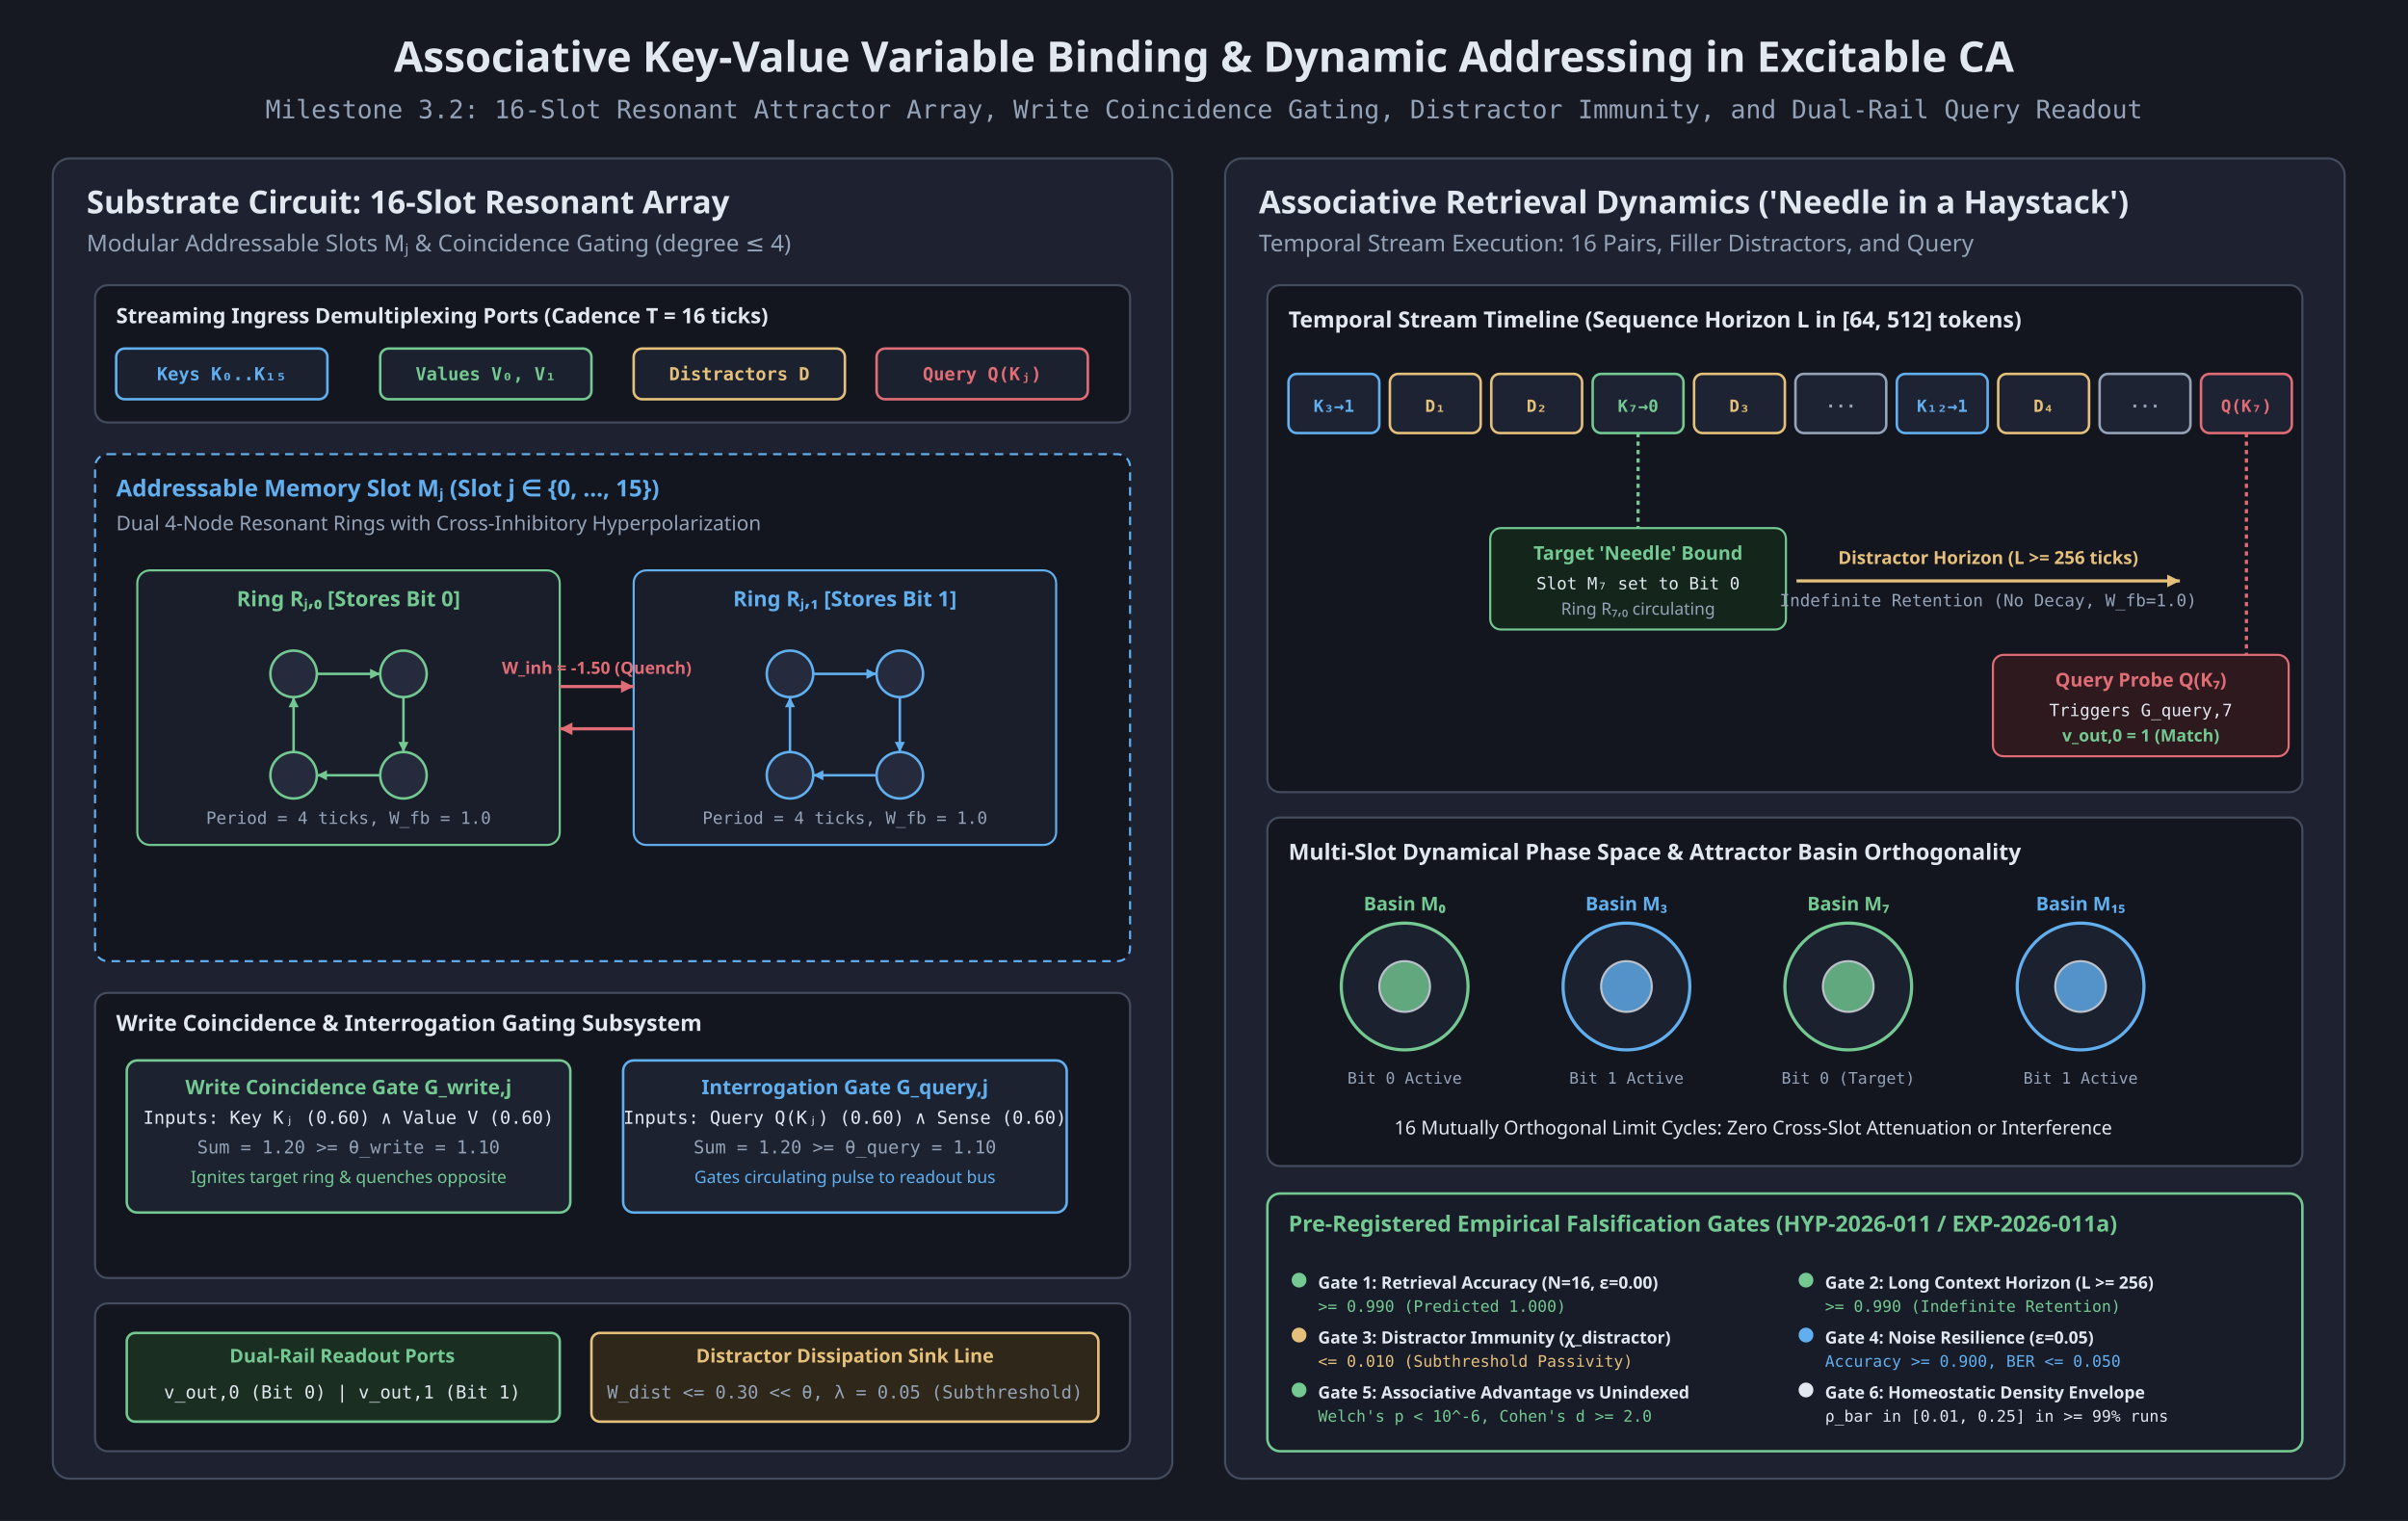
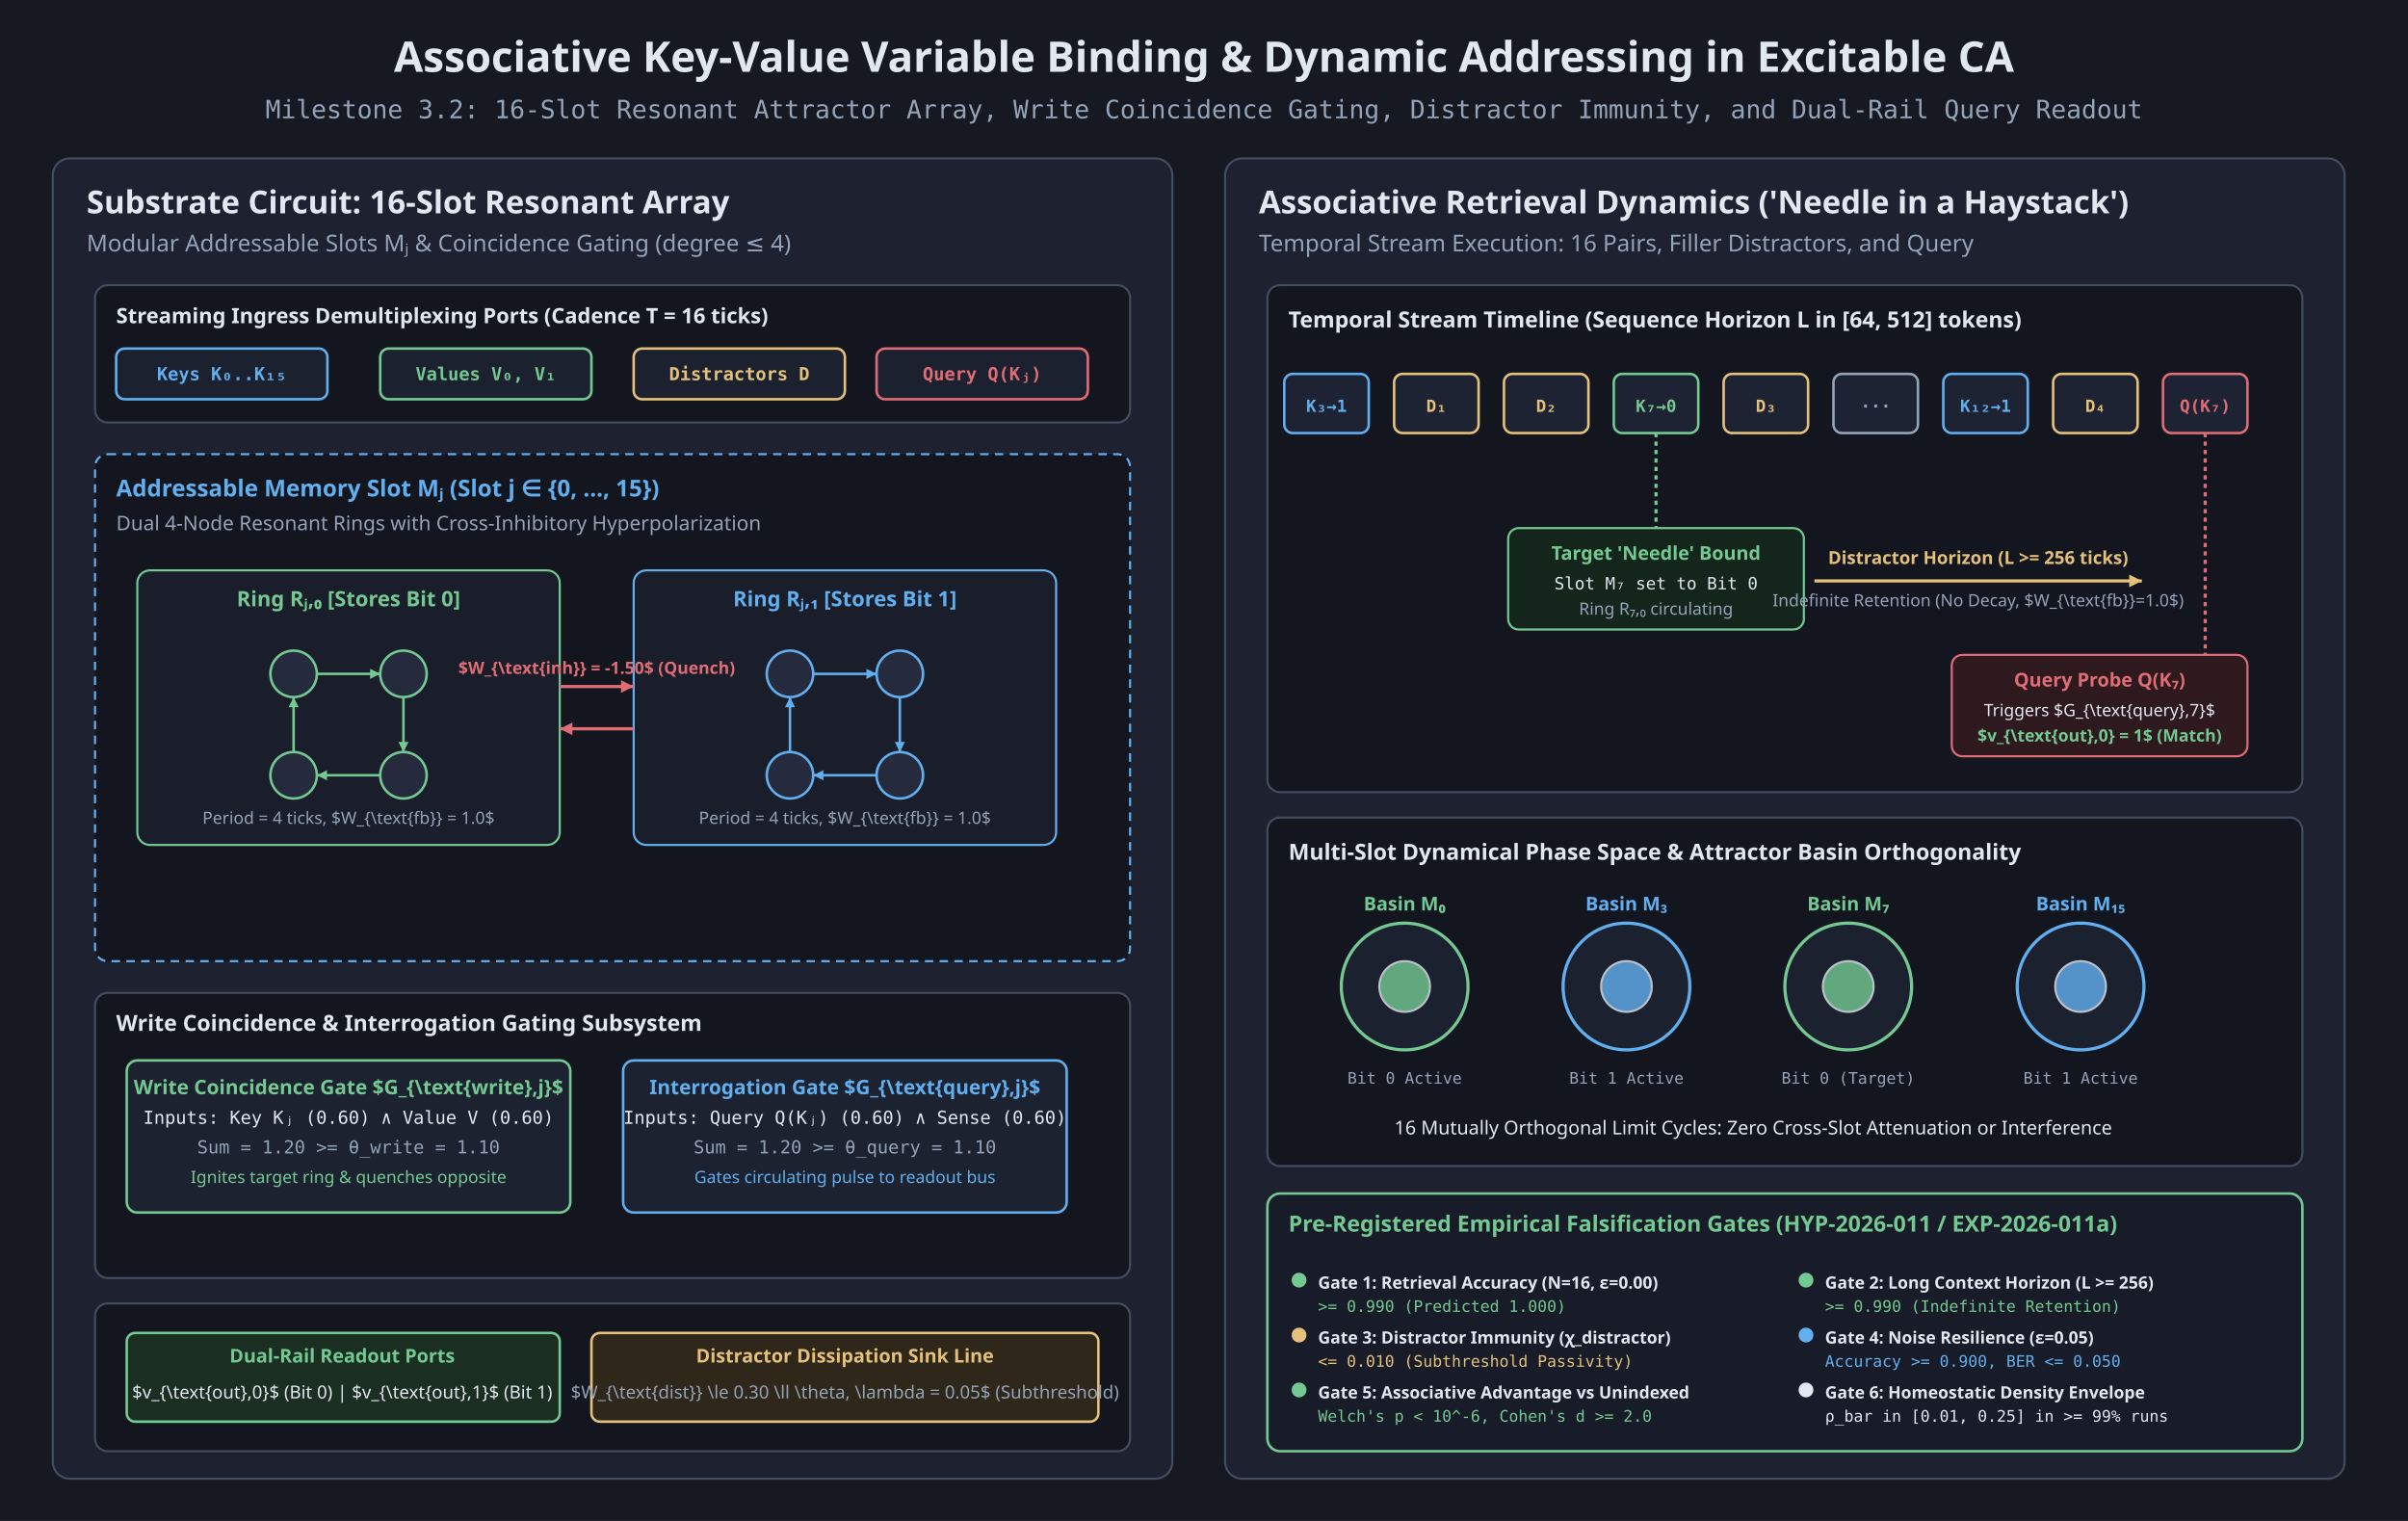
<svg xmlns="http://www.w3.org/2000/svg" xmlns:xlink="http://www.w3.org/1999/xlink" width="1140" height="720" viewBox="0 0 1140 720">
  <defs>
    <marker markerWidth="7.6" markerHeight="4.0" viewBox="-1 -0.5 1.9 1.0" orient="auto" id="d0">
      <path d="M-1,-0.5 L-1,0.5 L0,0 Z" fill="#73c991" />
    </marker>
    <marker markerWidth="7.6" markerHeight="4.0" viewBox="-1 -0.5 1.9 1.0" orient="auto" id="d1">
      <path d="M-1,-0.5 L-1,0.5 L0,0 Z" fill="#e06c75" />
    </marker>
    <marker markerWidth="7.6" markerHeight="4.0" viewBox="-1 -0.5 1.9 1.0" orient="auto" id="d2">
      <path d="M-1,-0.5 L-1,0.5 L0,0 Z" fill="#61afef" />
    </marker>
    <marker markerWidth="7.6" markerHeight="4.0" viewBox="-1 -0.5 1.9 1.0" orient="auto" id="d3">
      <path d="M-1,-0.5 L-1,0.5 L0,0 Z" fill="#e5c07b" />
    </marker>
  </defs>
  <rect x="0" y="0" width="1140" height="720" fill="#161922" />
  <text x="570.0" y="34" font-size="20" text-anchor="middle" fill="#e2e8f0" font-family="sans-serif" font-weight="bold">Associative Key-Value Variable Binding &amp; Dynamic Addressing in Excitable CA</text>
  <text x="570.0" y="56" font-size="12" text-anchor="middle" fill="#94a3b8" font-family="monospace">Milestone 3.2: 16-Slot Resonant Attractor Array, Write Coincidence Gating, Distractor Immunity, and Dual-Rail Query Readout</text>
  <use xlink:href="#d0" />
  <use xlink:href="#d1" />
  <use xlink:href="#d2" />
  <use xlink:href="#d3" />
  <rect x="25" y="75" width="530" height="625" rx="8" ry="8" fill="#1e2230" stroke="#434c5e" stroke-width="1.0" />
  <text x="41" y="101" font-size="15" fill="#e2e8f0" font-family="sans-serif" font-weight="bold">Substrate Circuit: 16-Slot Resonant Array</text>
  <text x="41" y="119" font-size="11" fill="#94a3b8" font-family="sans-serif">Modular Addressable Slots Mⱼ &amp; Coincidence Gating (degree ≤ 4)</text>
  <rect x="45" y="135" width="490" height="65" rx="6" ry="6" fill="#13161f" stroke="#434c5e" stroke-width="1.0" />
  <text x="55" y="153" font-size="10" fill="#e2e8f0" font-family="sans-serif" font-weight="bold">Streaming Ingress Demultiplexing Ports (Cadence T = 16 ticks)</text>
  <rect x="55" y="165" width="100" height="24" rx="4" ry="4" fill="#1c2130" stroke="#61afef" stroke-width="1.2" />
  <text x="105" y="180" font-size="8.5" text-anchor="middle" fill="#61afef" font-family="monospace" font-weight="bold">Keys K₀..K₁₅</text>
  <rect x="180" y="165" width="100" height="24" rx="4" ry="4" fill="#1c2130" stroke="#73c991" stroke-width="1.2" />
  <text x="230" y="180" font-size="8.5" text-anchor="middle" fill="#73c991" font-family="monospace" font-weight="bold">Values V₀, V₁</text>
  <rect x="300" y="165" width="100" height="24" rx="4" ry="4" fill="#1c2130" stroke="#e5c07b" stroke-width="1.2" />
  <text x="350" y="180" font-size="8.5" text-anchor="middle" fill="#e5c07b" font-family="monospace" font-weight="bold">Distractors D</text>
  <rect x="415" y="165" width="100" height="24" rx="4" ry="4" fill="#1c2130" stroke="#e06c75" stroke-width="1.2" />
  <text x="465" y="180" font-size="8.5" text-anchor="middle" fill="#e06c75" font-family="monospace" font-weight="bold">Query Q(Kⱼ)</text>
  <rect x="45" y="215" width="490" height="240" rx="6" ry="6" fill="#13161f" stroke="#61afef" stroke-width="1.0" stroke-dasharray="4,3" />
  <text x="55" y="235" font-size="11" fill="#61afef" font-family="sans-serif" font-weight="bold">Addressable Memory Slot Mⱼ (Slot j ∈ {0, ..., 15})</text>
  <text x="55" y="251" font-size="9.5" fill="#94a3b8" font-family="sans-serif">Dual 4-Node Resonant Rings with Cross-Inhibitory Hyperpolarization</text>
  <rect x="65" y="270" width="200" height="130" rx="6" ry="6" fill="#1a1e2b" stroke="#73c991" stroke-width="1.0" />
  <text x="165" y="287" font-size="10" text-anchor="middle" fill="#73c991" font-family="sans-serif" font-weight="bold">Ring Rⱼ,₀ [Stores Bit 0]</text>
  <circle cx="139" cy="319" r="11" fill="#252b3d" stroke="#73c991" stroke-width="1.2" />
  <circle cx="191" cy="319" r="11" fill="#252b3d" stroke="#73c991" stroke-width="1.2" />
  <circle cx="191" cy="367" r="11" fill="#252b3d" stroke="#73c991" stroke-width="1.2" />
  <circle cx="139" cy="367" r="11" fill="#252b3d" stroke="#73c991" stroke-width="1.2" />
  <path d="M150,319 L180,319" stroke="#73c991" stroke-width="1.2" marker-end="url(#d0)" />
  <path d="M191,330 L191,356" stroke="#73c991" stroke-width="1.2" marker-end="url(#d0)" />
  <path d="M180,367 L150,367" stroke="#73c991" stroke-width="1.2" marker-end="url(#d0)" />
  <path d="M139,356 L139,330" stroke="#73c991" stroke-width="1.2" marker-end="url(#d0)" />
-   <text x="165" y="390" font-size="8" text-anchor="middle" fill="#94a3b8" font-family="monospace">Period = 4 ticks, W_fb = 1.0</text>
+   <text x="165" y="390" font-size="8" text-anchor="middle" fill="#94a3b8" font-family="sans-serif">Period = 4 ticks, $W_{\text{fb}} = 1.0$</text>
  <rect x="300" y="270" width="200" height="130" rx="6" ry="6" fill="#1a1e2b" stroke="#61afef" stroke-width="1.0" />
  <text x="400" y="287" font-size="10" text-anchor="middle" fill="#61afef" font-family="sans-serif" font-weight="bold">Ring Rⱼ,₁ [Stores Bit 1]</text>
  <circle cx="374" cy="319" r="11" fill="#252b3d" stroke="#61afef" stroke-width="1.2" />
  <circle cx="426" cy="319" r="11" fill="#252b3d" stroke="#61afef" stroke-width="1.2" />
  <circle cx="426" cy="367" r="11" fill="#252b3d" stroke="#61afef" stroke-width="1.2" />
  <circle cx="374" cy="367" r="11" fill="#252b3d" stroke="#61afef" stroke-width="1.2" />
  <path d="M385,319 L415,319" stroke="#61afef" stroke-width="1.2" marker-end="url(#d2)" />
  <path d="M426,330 L426,356" stroke="#61afef" stroke-width="1.2" marker-end="url(#d2)" />
  <path d="M415,367 L385,367" stroke="#61afef" stroke-width="1.2" marker-end="url(#d2)" />
  <path d="M374,356 L374,330" stroke="#61afef" stroke-width="1.2" marker-end="url(#d2)" />
-   <text x="400" y="390" font-size="8" text-anchor="middle" fill="#94a3b8" font-family="monospace">Period = 4 ticks, W_fb = 1.0</text>
+   <text x="400" y="390" font-size="8" text-anchor="middle" fill="#94a3b8" font-family="sans-serif">Period = 4 ticks, $W_{\text{fb}} = 1.0$</text>
  <path d="M265,325 L300,325" stroke="#e06c75" stroke-width="1.5" marker-end="url(#d1)" />
  <path d="M300,345 L265,345" stroke="#e06c75" stroke-width="1.5" marker-end="url(#d1)" />
-   <text x="282.5" y="319" font-size="8" text-anchor="middle" fill="#e06c75" font-family="sans-serif" font-weight="bold">W_inh = -1.50 (Quench)</text>
+   <text x="282.5" y="319" font-size="8" text-anchor="middle" fill="#e06c75" font-family="sans-serif" font-weight="bold">$W_{\text{inh}} = -1.50$ (Quench)</text>
  <rect x="45" y="470" width="490" height="135" rx="6" ry="6" fill="#13161f" stroke="#434c5e" stroke-width="1.0" />
  <text x="55" y="488" font-size="10.5" fill="#e2e8f0" font-family="sans-serif" font-weight="bold">Write Coincidence &amp; Interrogation Gating Subsystem</text>
  <rect x="60" y="502" width="210" height="72" rx="5" ry="5" fill="#1c2230" stroke="#73c991" stroke-width="1.2" />
-   <text x="165" y="518" font-size="9.5" text-anchor="middle" fill="#73c991" font-family="sans-serif" font-weight="bold">Write Coincidence Gate G_write,j</text>
+   <text x="165" y="518" font-size="9.5" text-anchor="middle" fill="#73c991" font-family="sans-serif" font-weight="bold">Write Coincidence Gate $G_{\text{write},j}$</text>
  <text x="165" y="532" font-size="8.5" text-anchor="middle" fill="#e2e8f0" font-family="monospace">Inputs: Key Kⱼ (0.60) ∧ Value V (0.60)</text>
  <text x="165" y="546" font-size="8.5" text-anchor="middle" fill="#94a3b8" font-family="monospace">Sum = 1.20 &gt;= θ_write = 1.10</text>
  <text x="165" y="560" font-size="8" text-anchor="middle" fill="#73c991" font-family="sans-serif">Ignites target ring &amp; quenches opposite</text>
  <rect x="295" y="502" width="210" height="72" rx="5" ry="5" fill="#1c2230" stroke="#61afef" stroke-width="1.2" />
-   <text x="400" y="518" font-size="9.5" text-anchor="middle" fill="#61afef" font-family="sans-serif" font-weight="bold">Interrogation Gate G_query,j</text>
+   <text x="400" y="518" font-size="9.5" text-anchor="middle" fill="#61afef" font-family="sans-serif" font-weight="bold">Interrogation Gate $G_{\text{query},j}$</text>
  <text x="400" y="532" font-size="8.5" text-anchor="middle" fill="#e2e8f0" font-family="monospace">Inputs: Query Q(Kⱼ) (0.60) ∧ Sense (0.60)</text>
  <text x="400" y="546" font-size="8.5" text-anchor="middle" fill="#94a3b8" font-family="monospace">Sum = 1.20 &gt;= θ_query = 1.10</text>
  <text x="400" y="560" font-size="8" text-anchor="middle" fill="#61afef" font-family="sans-serif">Gates circulating pulse to readout bus</text>
  <rect x="45" y="617" width="490" height="70" rx="6" ry="6" fill="#13161f" stroke="#434c5e" stroke-width="1.0" />
  <rect x="60" y="631" width="205" height="42" rx="4" ry="4" fill="#1a2e22" stroke="#73c991" stroke-width="1.2" />
  <text x="162" y="645" font-size="9" text-anchor="middle" fill="#73c991" font-family="sans-serif" font-weight="bold">Dual-Rail Readout Ports</text>
-   <text x="162" y="662" font-size="8.5" text-anchor="middle" fill="#e2e8f0" font-family="monospace">v_out,0 (Bit 0)  |  v_out,1 (Bit 1)</text>
+   <text x="162" y="662" font-size="8.5" text-anchor="middle" fill="#e2e8f0" font-family="sans-serif">$v_{\text{out},0}$ (Bit 0)  |  $v_{\text{out},1}$ (Bit 1)</text>
  <rect x="280" y="631" width="240" height="42" rx="4" ry="4" fill="#2e271a" stroke="#e5c07b" stroke-width="1.2" />
  <text x="400" y="645" font-size="9" text-anchor="middle" fill="#e5c07b" font-family="sans-serif" font-weight="bold">Distractor Dissipation Sink Line</text>
-   <text x="400" y="662" font-size="8.5" text-anchor="middle" fill="#94a3b8" font-family="monospace">W_dist &lt;= 0.30 &lt;&lt; θ, λ = 0.05 (Subthreshold)</text>
+   <text x="400" y="662" font-size="8.5" text-anchor="middle" fill="#94a3b8" font-family="sans-serif">$W_{\text{dist}} \le 0.30 \ll \theta, \lambda = 0.05$ (Subthreshold)</text>
  <rect x="580" y="75" width="530" height="625" rx="8" ry="8" fill="#1e2230" stroke="#434c5e" stroke-width="1.0" />
  <text x="596" y="101" font-size="15" fill="#e2e8f0" font-family="sans-serif" font-weight="bold">Associative Retrieval Dynamics ('Needle in a Haystack')</text>
  <text x="596" y="119" font-size="11" fill="#94a3b8" font-family="sans-serif">Temporal Stream Execution: 16 Pairs, Filler Distractors, and Query</text>
  <rect x="600" y="135" width="490" height="240" rx="6" ry="6" fill="#13161f" stroke="#434c5e" stroke-width="1.0" />
  <text x="610" y="155" font-size="10.5" fill="#e2e8f0" font-family="sans-serif" font-weight="bold">Temporal Stream Timeline (Sequence Horizon L in [64, 512] tokens)</text>
-   <rect x="610.0" y="177" width="43" height="28" rx="4" ry="4" fill="#1e2333" stroke="#61afef" stroke-width="1.2" />
-   <text x="631.5" y="195" font-size="8" text-anchor="middle" fill="#61afef" font-family="monospace" font-weight="bold">K₃→1</text>
-   <rect x="658.0" y="177" width="43" height="28" rx="4" ry="4" fill="#1e2333" stroke="#e5c07b" stroke-width="1.2" />
-   <text x="679.5" y="195" font-size="8" text-anchor="middle" fill="#e5c07b" font-family="monospace" font-weight="bold">D₁</text>
-   <rect x="706.0" y="177" width="43" height="28" rx="4" ry="4" fill="#1e2333" stroke="#e5c07b" stroke-width="1.2" />
-   <text x="727.5" y="195" font-size="8" text-anchor="middle" fill="#e5c07b" font-family="monospace" font-weight="bold">D₂</text>
-   <rect x="754.0" y="177" width="43" height="28" rx="4" ry="4" fill="#1e2333" stroke="#73c991" stroke-width="1.2" />
-   <text x="775.5" y="195" font-size="8" text-anchor="middle" fill="#73c991" font-family="monospace" font-weight="bold">K₇→0</text>
-   <rect x="802.0" y="177" width="43" height="28" rx="4" ry="4" fill="#1e2333" stroke="#e5c07b" stroke-width="1.2" />
-   <text x="823.5" y="195" font-size="8" text-anchor="middle" fill="#e5c07b" font-family="monospace" font-weight="bold">D₃</text>
-   <rect x="850.0" y="177" width="43" height="28" rx="4" ry="4" fill="#1e2333" stroke="#94a3b8" stroke-width="1.2" />
-   <text x="871.5" y="195" font-size="8" text-anchor="middle" fill="#94a3b8" font-family="monospace" font-weight="bold">···</text>
-   <rect x="898.0" y="177" width="43" height="28" rx="4" ry="4" fill="#1e2333" stroke="#61afef" stroke-width="1.2" />
-   <text x="919.5" y="195" font-size="8" text-anchor="middle" fill="#61afef" font-family="monospace" font-weight="bold">K₁₂→1</text>
-   <rect x="946.0" y="177" width="43" height="28" rx="4" ry="4" fill="#1e2333" stroke="#e5c07b" stroke-width="1.2" />
-   <text x="967.5" y="195" font-size="8" text-anchor="middle" fill="#e5c07b" font-family="monospace" font-weight="bold">D₄</text>
-   <rect x="994.0" y="177" width="43" height="28" rx="4" ry="4" fill="#1e2333" stroke="#94a3b8" stroke-width="1.2" />
-   <text x="1015.5" y="195" font-size="8" text-anchor="middle" fill="#94a3b8" font-family="monospace" font-weight="bold">···</text>
-   <rect x="1042.0" y="177" width="43" height="28" rx="4" ry="4" fill="#1e2333" stroke="#e06c75" stroke-width="1.2" />
-   <text x="1063.5" y="195" font-size="8" text-anchor="middle" fill="#e06c75" font-family="monospace" font-weight="bold">Q(K₇)</text>
-   <path d="M775.5,205 L775.5,250" stroke="#73c991" stroke-width="1.5" stroke-dasharray="2,2" />
-   <rect x="705.5" y="250" width="140" height="48" rx="5" ry="5" fill="#14261c" stroke="#73c991" stroke-width="1.0" />
-   <text x="775.5" y="265" font-size="9" text-anchor="middle" fill="#73c991" font-family="sans-serif" font-weight="bold">Target 'Needle' Bound</text>
-   <text x="775.5" y="279" font-size="8" text-anchor="middle" fill="#e2e8f0" font-family="monospace">Slot M₇ set to Bit 0</text>
-   <text x="775.5" y="291" font-size="8" text-anchor="middle" fill="#94a3b8" font-family="sans-serif">Ring R₇,₀ circulating</text>
-   <path d="M850.5,275 L1032.0,275" stroke="#e5c07b" stroke-width="1.5" marker-end="url(#d3)" />
-   <text x="941.25" y="267" font-size="8.5" text-anchor="middle" fill="#e5c07b" font-family="sans-serif" font-weight="bold">Distractor Horizon (L &gt;= 256 ticks)</text>
-   <text x="941.25" y="287" font-size="8" text-anchor="middle" fill="#94a3b8" font-family="monospace">Indefinite Retention (No Decay, W_fb=1.0)</text>
-   <path d="M1063.5,205 L1063.5,310" stroke="#e06c75" stroke-width="1.5" stroke-dasharray="2,2" />
-   <rect x="943.5" y="310" width="140" height="48" rx="5" ry="5" fill="#2e1a1e" stroke="#e06c75" stroke-width="1.0" />
-   <text x="1013.5" y="325" font-size="9" text-anchor="middle" fill="#e06c75" font-family="sans-serif" font-weight="bold">Query Probe Q(K₇)</text>
-   <text x="1013.5" y="339" font-size="8" text-anchor="middle" fill="#e2e8f0" font-family="monospace">Triggers G_query,7</text>
-   <text x="1013.5" y="351" font-size="8" text-anchor="middle" fill="#73c991" font-family="sans-serif" font-weight="bold">v_out,0 = 1 (Match)</text>
+   <rect x="608.0" y="177" width="40" height="28" rx="4" ry="4" fill="#1e2333" stroke="#61afef" stroke-width="1.2" />
+   <text x="628.0" y="195" font-size="8" text-anchor="middle" fill="#61afef" font-family="monospace" font-weight="bold">K₃→1</text>
+   <rect x="660.0" y="177" width="40" height="28" rx="4" ry="4" fill="#1e2333" stroke="#e5c07b" stroke-width="1.2" />
+   <text x="680.0" y="195" font-size="8" text-anchor="middle" fill="#e5c07b" font-family="monospace" font-weight="bold">D₁</text>
+   <rect x="712.0" y="177" width="40" height="28" rx="4" ry="4" fill="#1e2333" stroke="#e5c07b" stroke-width="1.2" />
+   <text x="732.0" y="195" font-size="8" text-anchor="middle" fill="#e5c07b" font-family="monospace" font-weight="bold">D₂</text>
+   <rect x="764.0" y="177" width="40" height="28" rx="4" ry="4" fill="#1e2333" stroke="#73c991" stroke-width="1.2" />
+   <text x="784.0" y="195" font-size="8" text-anchor="middle" fill="#73c991" font-family="monospace" font-weight="bold">K₇→0</text>
+   <rect x="816.0" y="177" width="40" height="28" rx="4" ry="4" fill="#1e2333" stroke="#e5c07b" stroke-width="1.2" />
+   <text x="836.0" y="195" font-size="8" text-anchor="middle" fill="#e5c07b" font-family="monospace" font-weight="bold">D₃</text>
+   <rect x="868.0" y="177" width="40" height="28" rx="4" ry="4" fill="#1e2333" stroke="#94a3b8" stroke-width="1.2" />
+   <text x="888.0" y="195" font-size="8" text-anchor="middle" fill="#94a3b8" font-family="monospace" font-weight="bold">···</text>
+   <rect x="920.0" y="177" width="40" height="28" rx="4" ry="4" fill="#1e2333" stroke="#61afef" stroke-width="1.2" />
+   <text x="940.0" y="195" font-size="8" text-anchor="middle" fill="#61afef" font-family="monospace" font-weight="bold">K₁₂→1</text>
+   <rect x="972.0" y="177" width="40" height="28" rx="4" ry="4" fill="#1e2333" stroke="#e5c07b" stroke-width="1.2" />
+   <text x="992.0" y="195" font-size="8" text-anchor="middle" fill="#e5c07b" font-family="monospace" font-weight="bold">D₄</text>
+   <rect x="1024.0" y="177" width="40" height="28" rx="4" ry="4" fill="#1e2333" stroke="#e06c75" stroke-width="1.2" />
+   <text x="1044.0" y="195" font-size="8" text-anchor="middle" fill="#e06c75" font-family="monospace" font-weight="bold">Q(K₇)</text>
+   <path d="M784.0,205 L784.0,250" stroke="#73c991" stroke-width="1.5" stroke-dasharray="2,2" />
+   <rect x="714.0" y="250" width="140" height="48" rx="5" ry="5" fill="#14261c" stroke="#73c991" stroke-width="1.0" />
+   <text x="784.0" y="265" font-size="9" text-anchor="middle" fill="#73c991" font-family="sans-serif" font-weight="bold">Target 'Needle' Bound</text>
+   <text x="784.0" y="279" font-size="8" text-anchor="middle" fill="#e2e8f0" font-family="monospace">Slot M₇ set to Bit 0</text>
+   <text x="784.0" y="291" font-size="8" text-anchor="middle" fill="#94a3b8" font-family="sans-serif">Ring R₇,₀ circulating</text>
+   <path d="M859.0,275 L1014.0,275" stroke="#e5c07b" stroke-width="1.5" marker-end="url(#d3)" />
+   <text x="936.5" y="267" font-size="8.5" text-anchor="middle" fill="#e5c07b" font-family="sans-serif" font-weight="bold">Distractor Horizon (L &gt;= 256 ticks)</text>
+   <text x="936.5" y="287" font-size="8" text-anchor="middle" fill="#94a3b8" font-family="sans-serif">Indefinite Retention (No Decay, $W_{\text{fb}}=1.0$)</text>
+   <path d="M1044.0,205 L1044.0,310" stroke="#e06c75" stroke-width="1.5" stroke-dasharray="2,2" />
+   <rect x="924.0" y="310" width="140" height="48" rx="5" ry="5" fill="#2e1a1e" stroke="#e06c75" stroke-width="1.0" />
+   <text x="994.0" y="325" font-size="9" text-anchor="middle" fill="#e06c75" font-family="sans-serif" font-weight="bold">Query Probe Q(K₇)</text>
+   <text x="994.0" y="339" font-size="8" text-anchor="middle" fill="#e2e8f0" font-family="sans-serif">Triggers $G_{\text{query},7}$</text>
+   <text x="994.0" y="351" font-size="8" text-anchor="middle" fill="#73c991" font-family="sans-serif" font-weight="bold">$v_{\text{out},0} = 1$ (Match)</text>
  <rect x="600" y="387" width="490" height="165" rx="6" ry="6" fill="#13161f" stroke="#434c5e" stroke-width="1.0" />
  <text x="610" y="407" font-size="10.5" fill="#e2e8f0" font-family="sans-serif" font-weight="bold">Multi-Slot Dynamical Phase Space &amp; Attractor Basin Orthogonality</text>
  <circle cx="665" cy="467" r="30" fill="#1c2130" stroke="#73c991" stroke-width="1.5" />
  <circle cx="665" cy="467" r="12" fill="#73c991" stroke="#e2e8f0" stroke-width="1.0" opacity="0.8" />
  <text x="665" y="431" font-size="9" text-anchor="middle" fill="#73c991" font-family="sans-serif" font-weight="bold">Basin M₀</text>
  <text x="665" y="513" font-size="7.5" text-anchor="middle" fill="#94a3b8" font-family="monospace">Bit 0 Active</text>
  <circle cx="770" cy="467" r="30" fill="#1c2130" stroke="#61afef" stroke-width="1.5" />
  <circle cx="770" cy="467" r="12" fill="#61afef" stroke="#e2e8f0" stroke-width="1.0" opacity="0.8" />
  <text x="770" y="431" font-size="9" text-anchor="middle" fill="#61afef" font-family="sans-serif" font-weight="bold">Basin M₃</text>
  <text x="770" y="513" font-size="7.5" text-anchor="middle" fill="#94a3b8" font-family="monospace">Bit 1 Active</text>
  <circle cx="875" cy="467" r="30" fill="#1c2130" stroke="#73c991" stroke-width="1.5" />
  <circle cx="875" cy="467" r="12" fill="#73c991" stroke="#e2e8f0" stroke-width="1.0" opacity="0.8" />
  <text x="875" y="431" font-size="9" text-anchor="middle" fill="#73c991" font-family="sans-serif" font-weight="bold">Basin M₇</text>
  <text x="875" y="513" font-size="7.5" text-anchor="middle" fill="#94a3b8" font-family="monospace">Bit 0 (Target)</text>
  <circle cx="985" cy="467" r="30" fill="#1c2130" stroke="#61afef" stroke-width="1.5" />
  <circle cx="985" cy="467" r="12" fill="#61afef" stroke="#e2e8f0" stroke-width="1.0" opacity="0.8" />
  <text x="985" y="431" font-size="9" text-anchor="middle" fill="#61afef" font-family="sans-serif" font-weight="bold">Basin M₁₅</text>
  <text x="985" y="513" font-size="7.5" text-anchor="middle" fill="#94a3b8" font-family="monospace">Bit 1 Active</text>
  <text x="830" y="537" font-size="9" text-anchor="middle" fill="#e2e8f0" font-family="sans-serif">16 Mutually Orthogonal Limit Cycles: Zero Cross-Slot Attenuation or Interference</text>
  <rect x="600" y="565" width="490" height="122" rx="6" ry="6" fill="#181c28" stroke="#73c991" stroke-width="1.2" />
  <text x="610" y="583" font-size="10.5" fill="#73c991" font-family="sans-serif" font-weight="bold">Pre-Registered Empirical Falsification Gates (HYP-2026-011 / EXP-2026-011a)</text>
  <circle cx="615" cy="606" r="3.5" fill="#73c991" />
  <text x="624" y="610" font-size="8" fill="#e2e8f0" font-family="sans-serif" font-weight="bold">Gate 1: Retrieval Accuracy (N=16, ε=0.00)</text>
  <text x="624" y="621" font-size="7.5" fill="#73c991" font-family="monospace">&gt;= 0.990 (Predicted 1.000)</text>
  <circle cx="855" cy="606" r="3.5" fill="#73c991" />
  <text x="864" y="610" font-size="8" fill="#e2e8f0" font-family="sans-serif" font-weight="bold">Gate 2: Long Context Horizon (L &gt;= 256)</text>
  <text x="864" y="621" font-size="7.5" fill="#73c991" font-family="monospace">&gt;= 0.990 (Indefinite Retention)</text>
  <circle cx="615" cy="632" r="3.5" fill="#e5c07b" />
  <text x="624" y="636" font-size="8" fill="#e2e8f0" font-family="sans-serif" font-weight="bold">Gate 3: Distractor Immunity (χ_distractor)</text>
  <text x="624" y="647" font-size="7.5" fill="#e5c07b" font-family="monospace">&lt;= 0.010 (Subthreshold Passivity)</text>
  <circle cx="855" cy="632" r="3.5" fill="#61afef" />
  <text x="864" y="636" font-size="8" fill="#e2e8f0" font-family="sans-serif" font-weight="bold">Gate 4: Noise Resilience (ε=0.05)</text>
  <text x="864" y="647" font-size="7.5" fill="#61afef" font-family="monospace">Accuracy &gt;= 0.900, BER &lt;= 0.050</text>
  <circle cx="615" cy="658" r="3.5" fill="#73c991" />
  <text x="624" y="662" font-size="8" fill="#e2e8f0" font-family="sans-serif" font-weight="bold">Gate 5: Associative Advantage vs Unindexed</text>
  <text x="624" y="673" font-size="7.5" fill="#73c991" font-family="monospace">Welch's p &lt; 10^-6, Cohen's d &gt;= 2.0</text>
  <circle cx="855" cy="658" r="3.5" fill="#e2e8f0" />
  <text x="864" y="662" font-size="8" fill="#e2e8f0" font-family="sans-serif" font-weight="bold">Gate 6: Homeostatic Density Envelope</text>
  <text x="864" y="673" font-size="7.5" fill="#e2e8f0" font-family="monospace">ρ_bar in [0.01, 0.25] in &gt;= 99% runs</text>
</svg>
